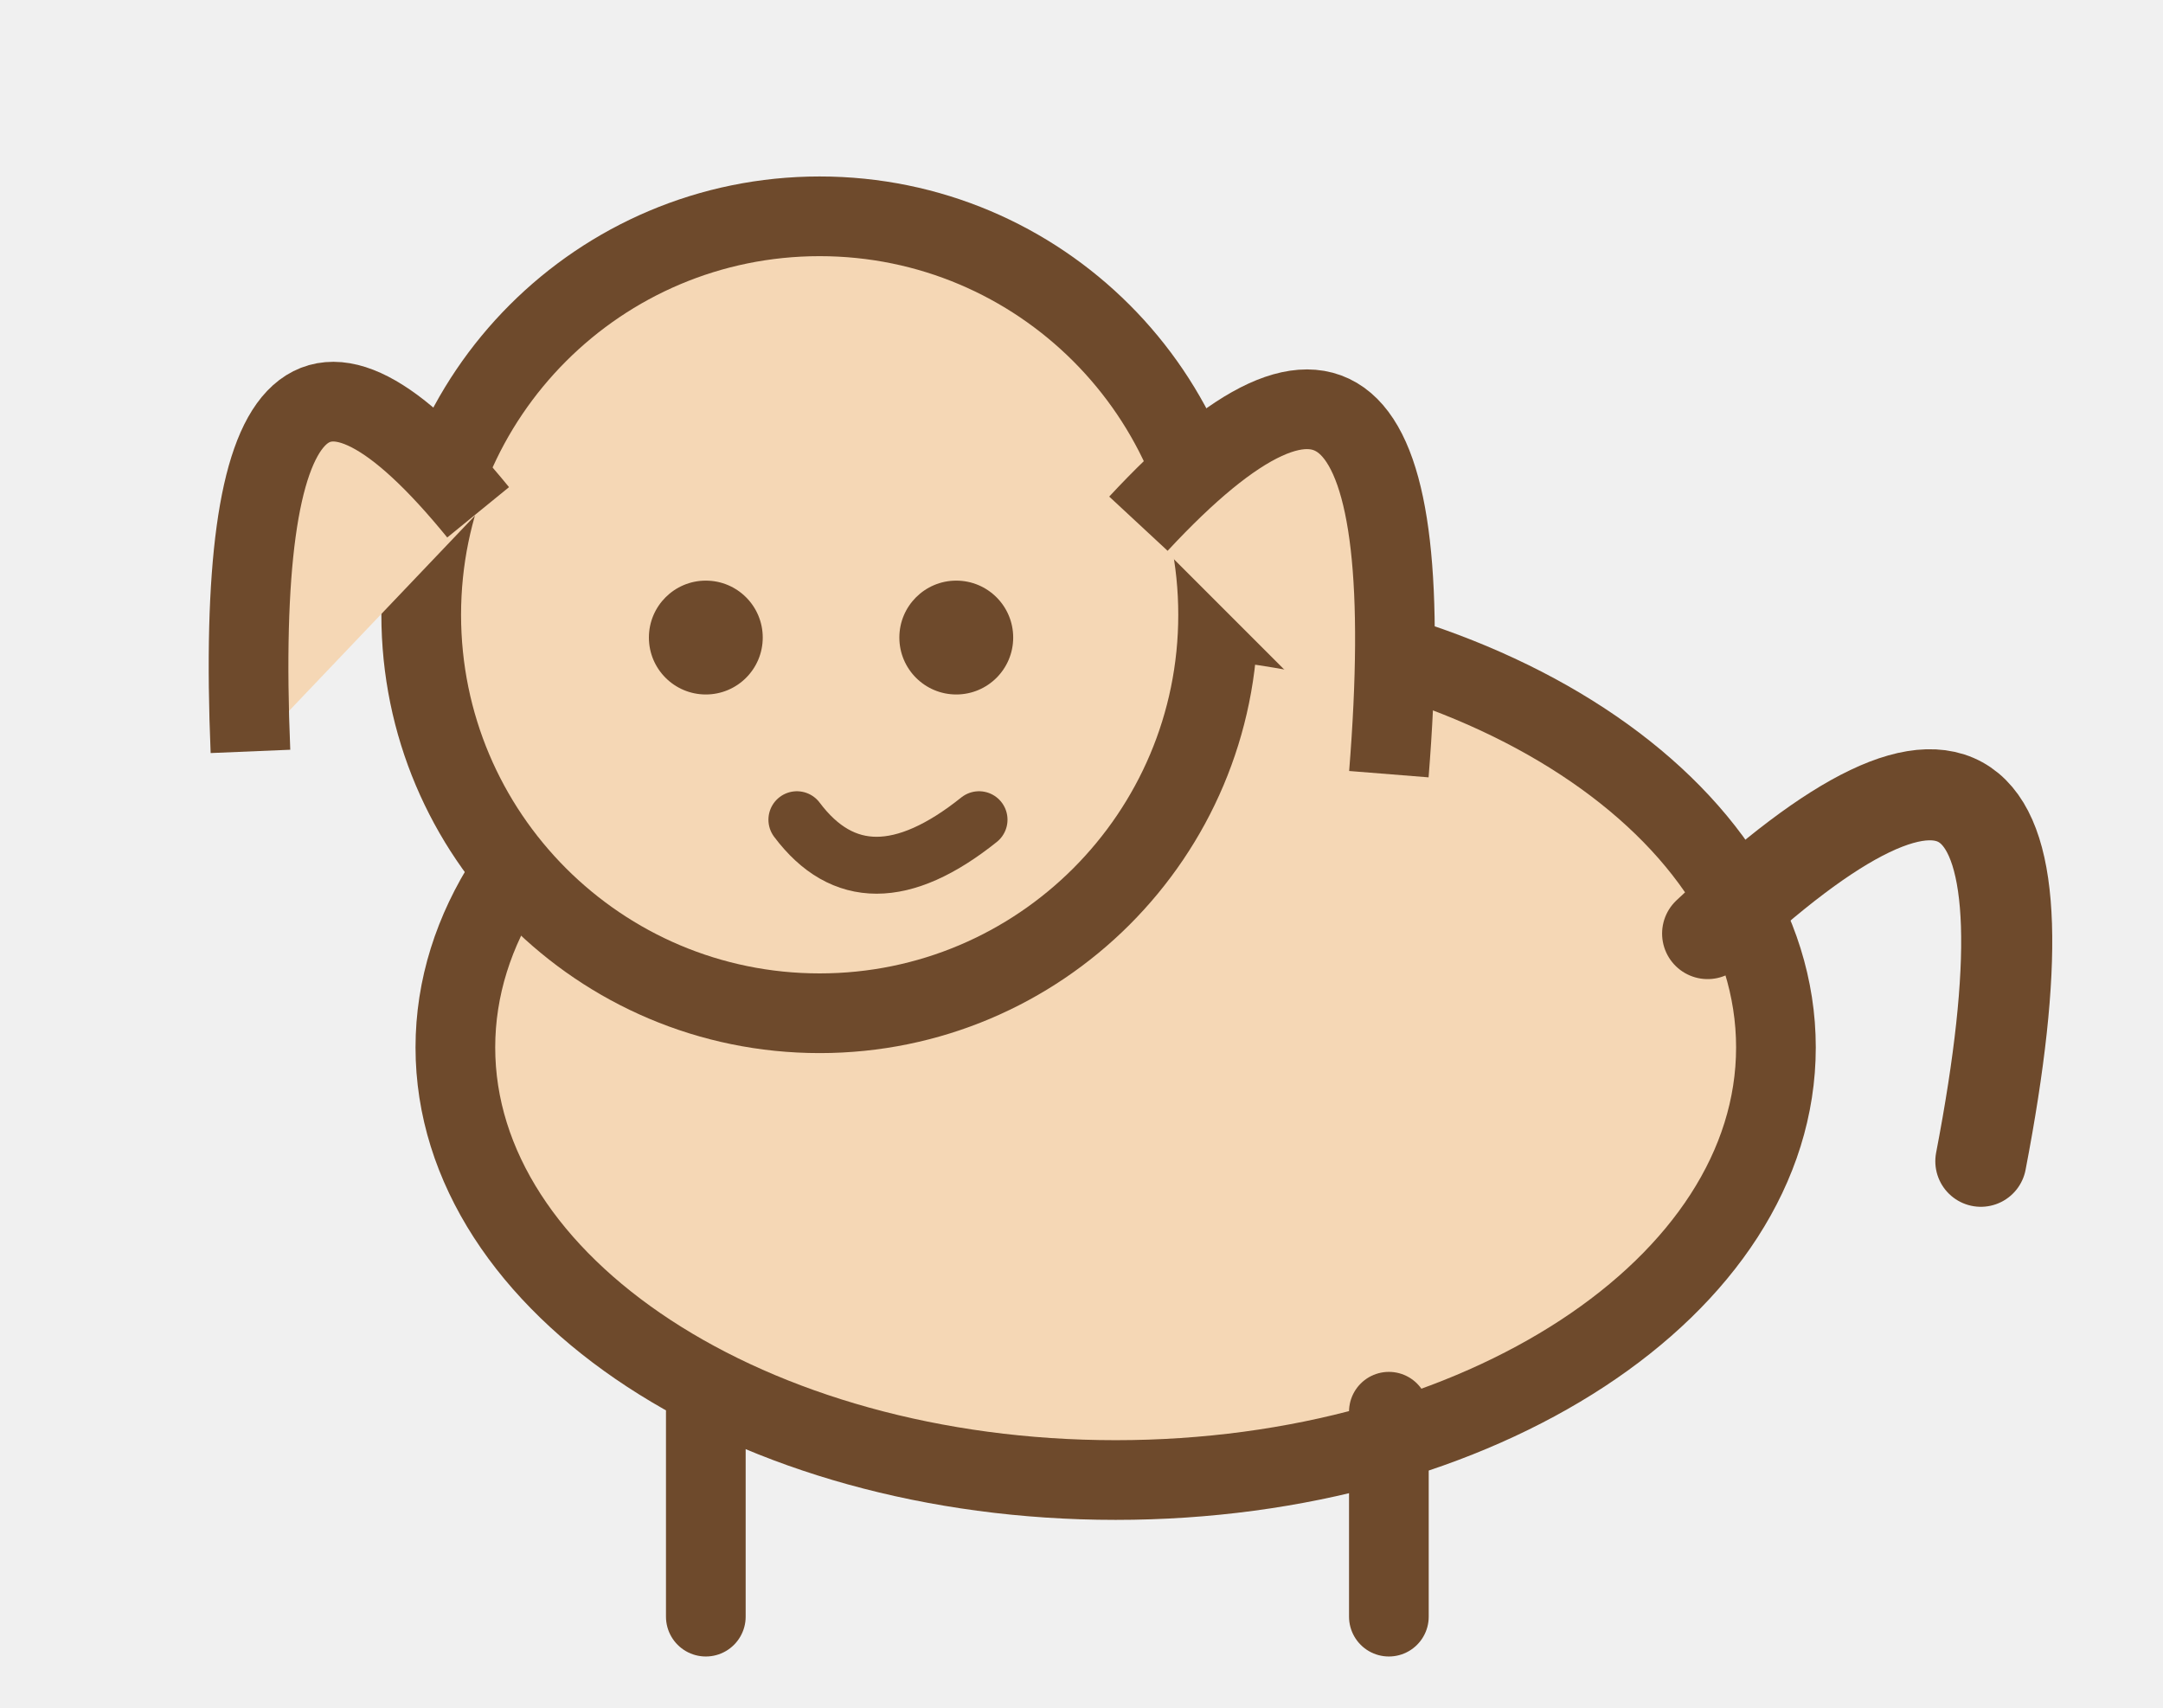
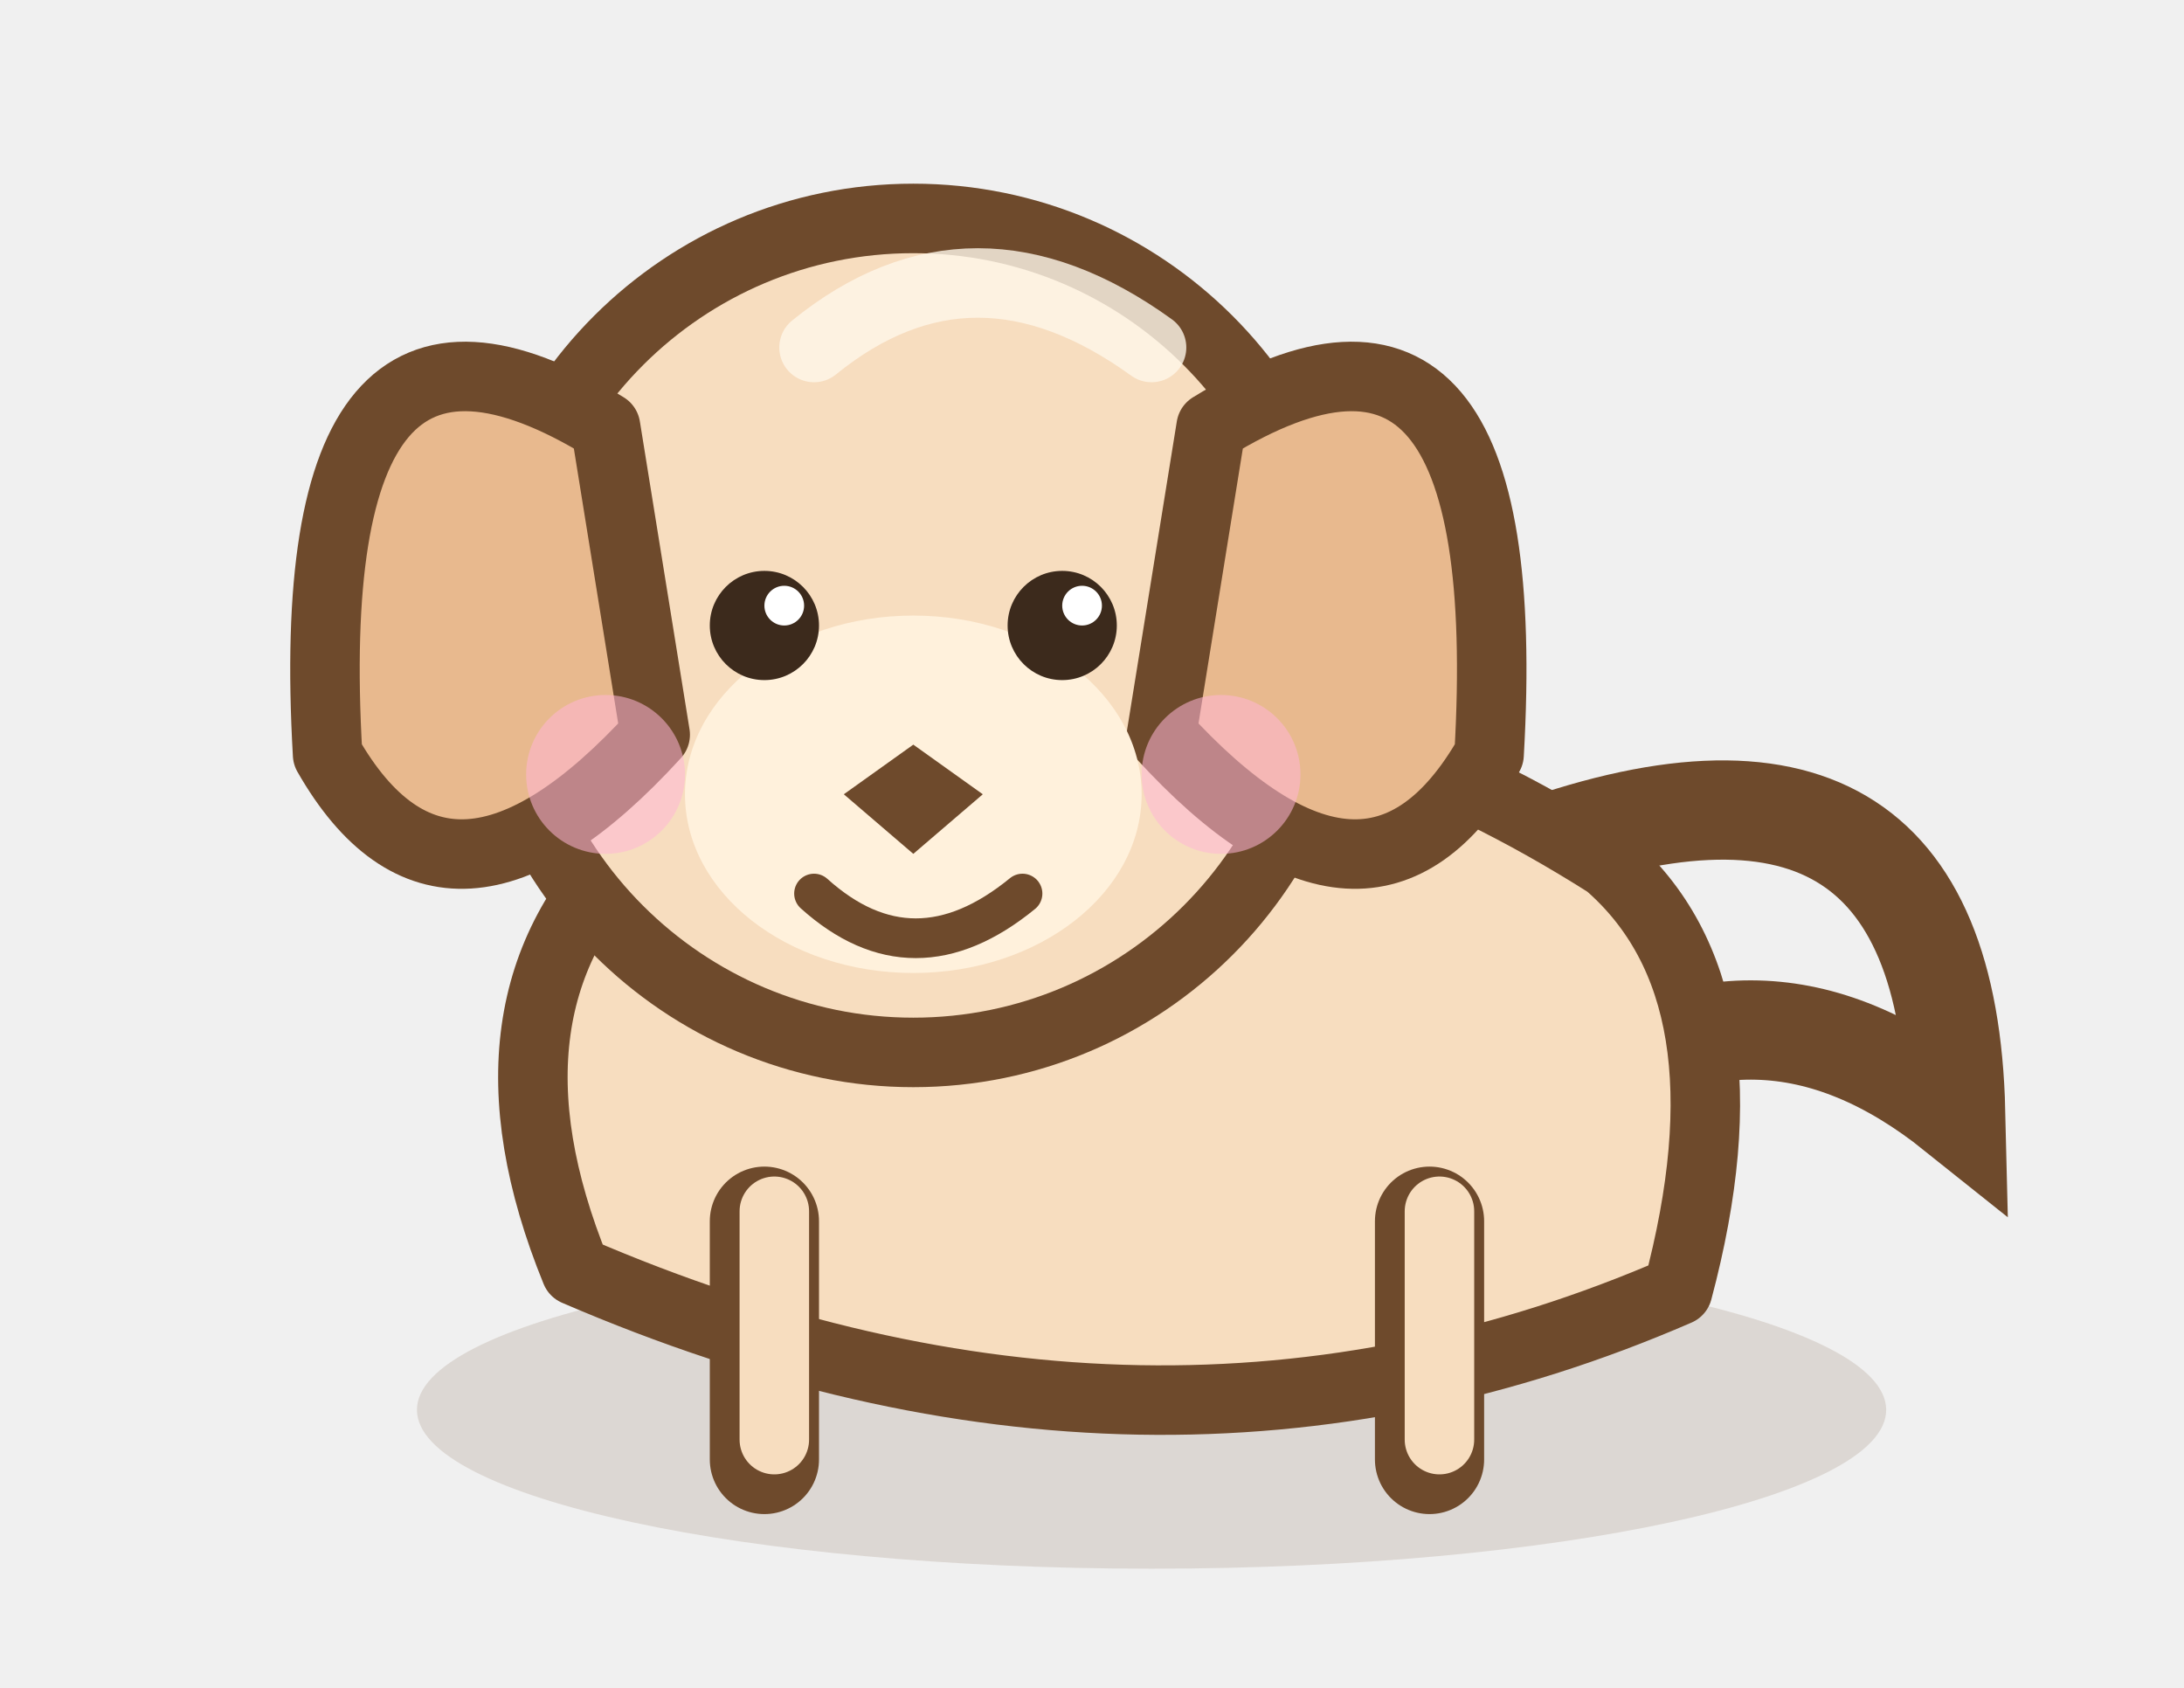
- <svg xmlns="http://www.w3.org/2000/svg" width="190" height="150" viewBox="0 0 190 150">
-   <ellipse cx="98" cy="92" rx="58" ry="38" fill="#F5D7B5" stroke="#6E4A2C" stroke-width="7" />
-   <circle cx="72" cy="54" r="35" fill="#F5D7B5" stroke="#6E4A2C" stroke-width="7" />
-   <path d="M42 45 Q20 18 22 66" fill="#F5D7B5" stroke="#6E4A2C" stroke-width="7" />
-   <path d="M100 46 Q126 18 122 68" fill="#F5D7B5" stroke="#6E4A2C" stroke-width="7" />
-   <circle cx="62" cy="56" r="5" fill="#6E4A2C" />
-   <circle cx="84" cy="56" r="5" fill="#6E4A2C" />
-   <path d="M70 72 Q76 80 86 72" fill="none" stroke="#6E4A2C" stroke-width="5" stroke-linecap="round" />
-   <path d="M150 82 Q184 50 174 102" fill="none" stroke="#6E4A2C" stroke-width="8" stroke-linecap="round" />
-   <path d="M62 124 V142 M122 124 V142" stroke="#6E4A2C" stroke-width="7" stroke-linecap="round" />
+ <svg xmlns="http://www.w3.org/2000/svg" width="220" height="170" viewBox="0 0 220 170">
+   <ellipse cx="116" cy="142" rx="74" ry="16" fill="#6E4A2C" opacity=".15" />
+   <path d="M153 86 Q196 70 197 112 Q177 96 157 111" fill="none" stroke="#6E4A2C" stroke-width="10" stroke-linecap="round" />
+   <path d="M64 85 Q110 54 162 87 Q177 100 169 130 Q116 153 58 128 Q47 101 64 85Z" fill="#F7DDBF" stroke="#6E4A2C" stroke-width="7" stroke-linejoin="round" />
+   <path d="M77 123 v24 M144 123 v24" stroke="#6E4A2C" stroke-width="11" stroke-linecap="round" />
+   <path d="M78 122 v23 M145 122 v23" stroke="#F7DDBF" stroke-width="7" stroke-linecap="round" />
+   <circle cx="92" cy="64" r="42" fill="#F7DDBF" stroke="#6E4A2C" stroke-width="7" />
+   <path d="M61 43 Q30 24 33 76 Q45 97 66 74Z" fill="#E8B98E" stroke="#6E4A2C" stroke-width="7" stroke-linejoin="round" />
+   <path d="M122 43 Q153 24 150 76 Q138 97 117 74Z" fill="#E8B98E" stroke="#6E4A2C" stroke-width="7" stroke-linejoin="round" />
+   <ellipse cx="92" cy="80" rx="23" ry="18" fill="#FFF1DC" />
+   <circle cx="77" cy="63" r="5.5" fill="#3C2A1C" />
+   <circle cx="107" cy="63" r="5.5" fill="#3C2A1C" />
+   <circle cx="79" cy="61" r="2" fill="#FFFFFF" />
+   <circle cx="109" cy="61" r="2" fill="#FFFFFF" />
+   <path d="M92 75 l7 5-7 6-7-6Z" fill="#6E4A2C" />
+   <path d="M82 90 Q92 99 103 90" fill="none" stroke="#6E4A2C" stroke-width="4" stroke-linecap="round" />
+   <circle cx="61" cy="78" r="8" fill="#FFB6D5" opacity=".55" />
+   <circle cx="123" cy="78" r="8" fill="#FFB6D5" opacity=".55" />
+   <path d="M82 35 Q98 22 116 35" fill="none" stroke="#FFF7EA" stroke-width="7" stroke-linecap="round" opacity=".8" />
</svg>
